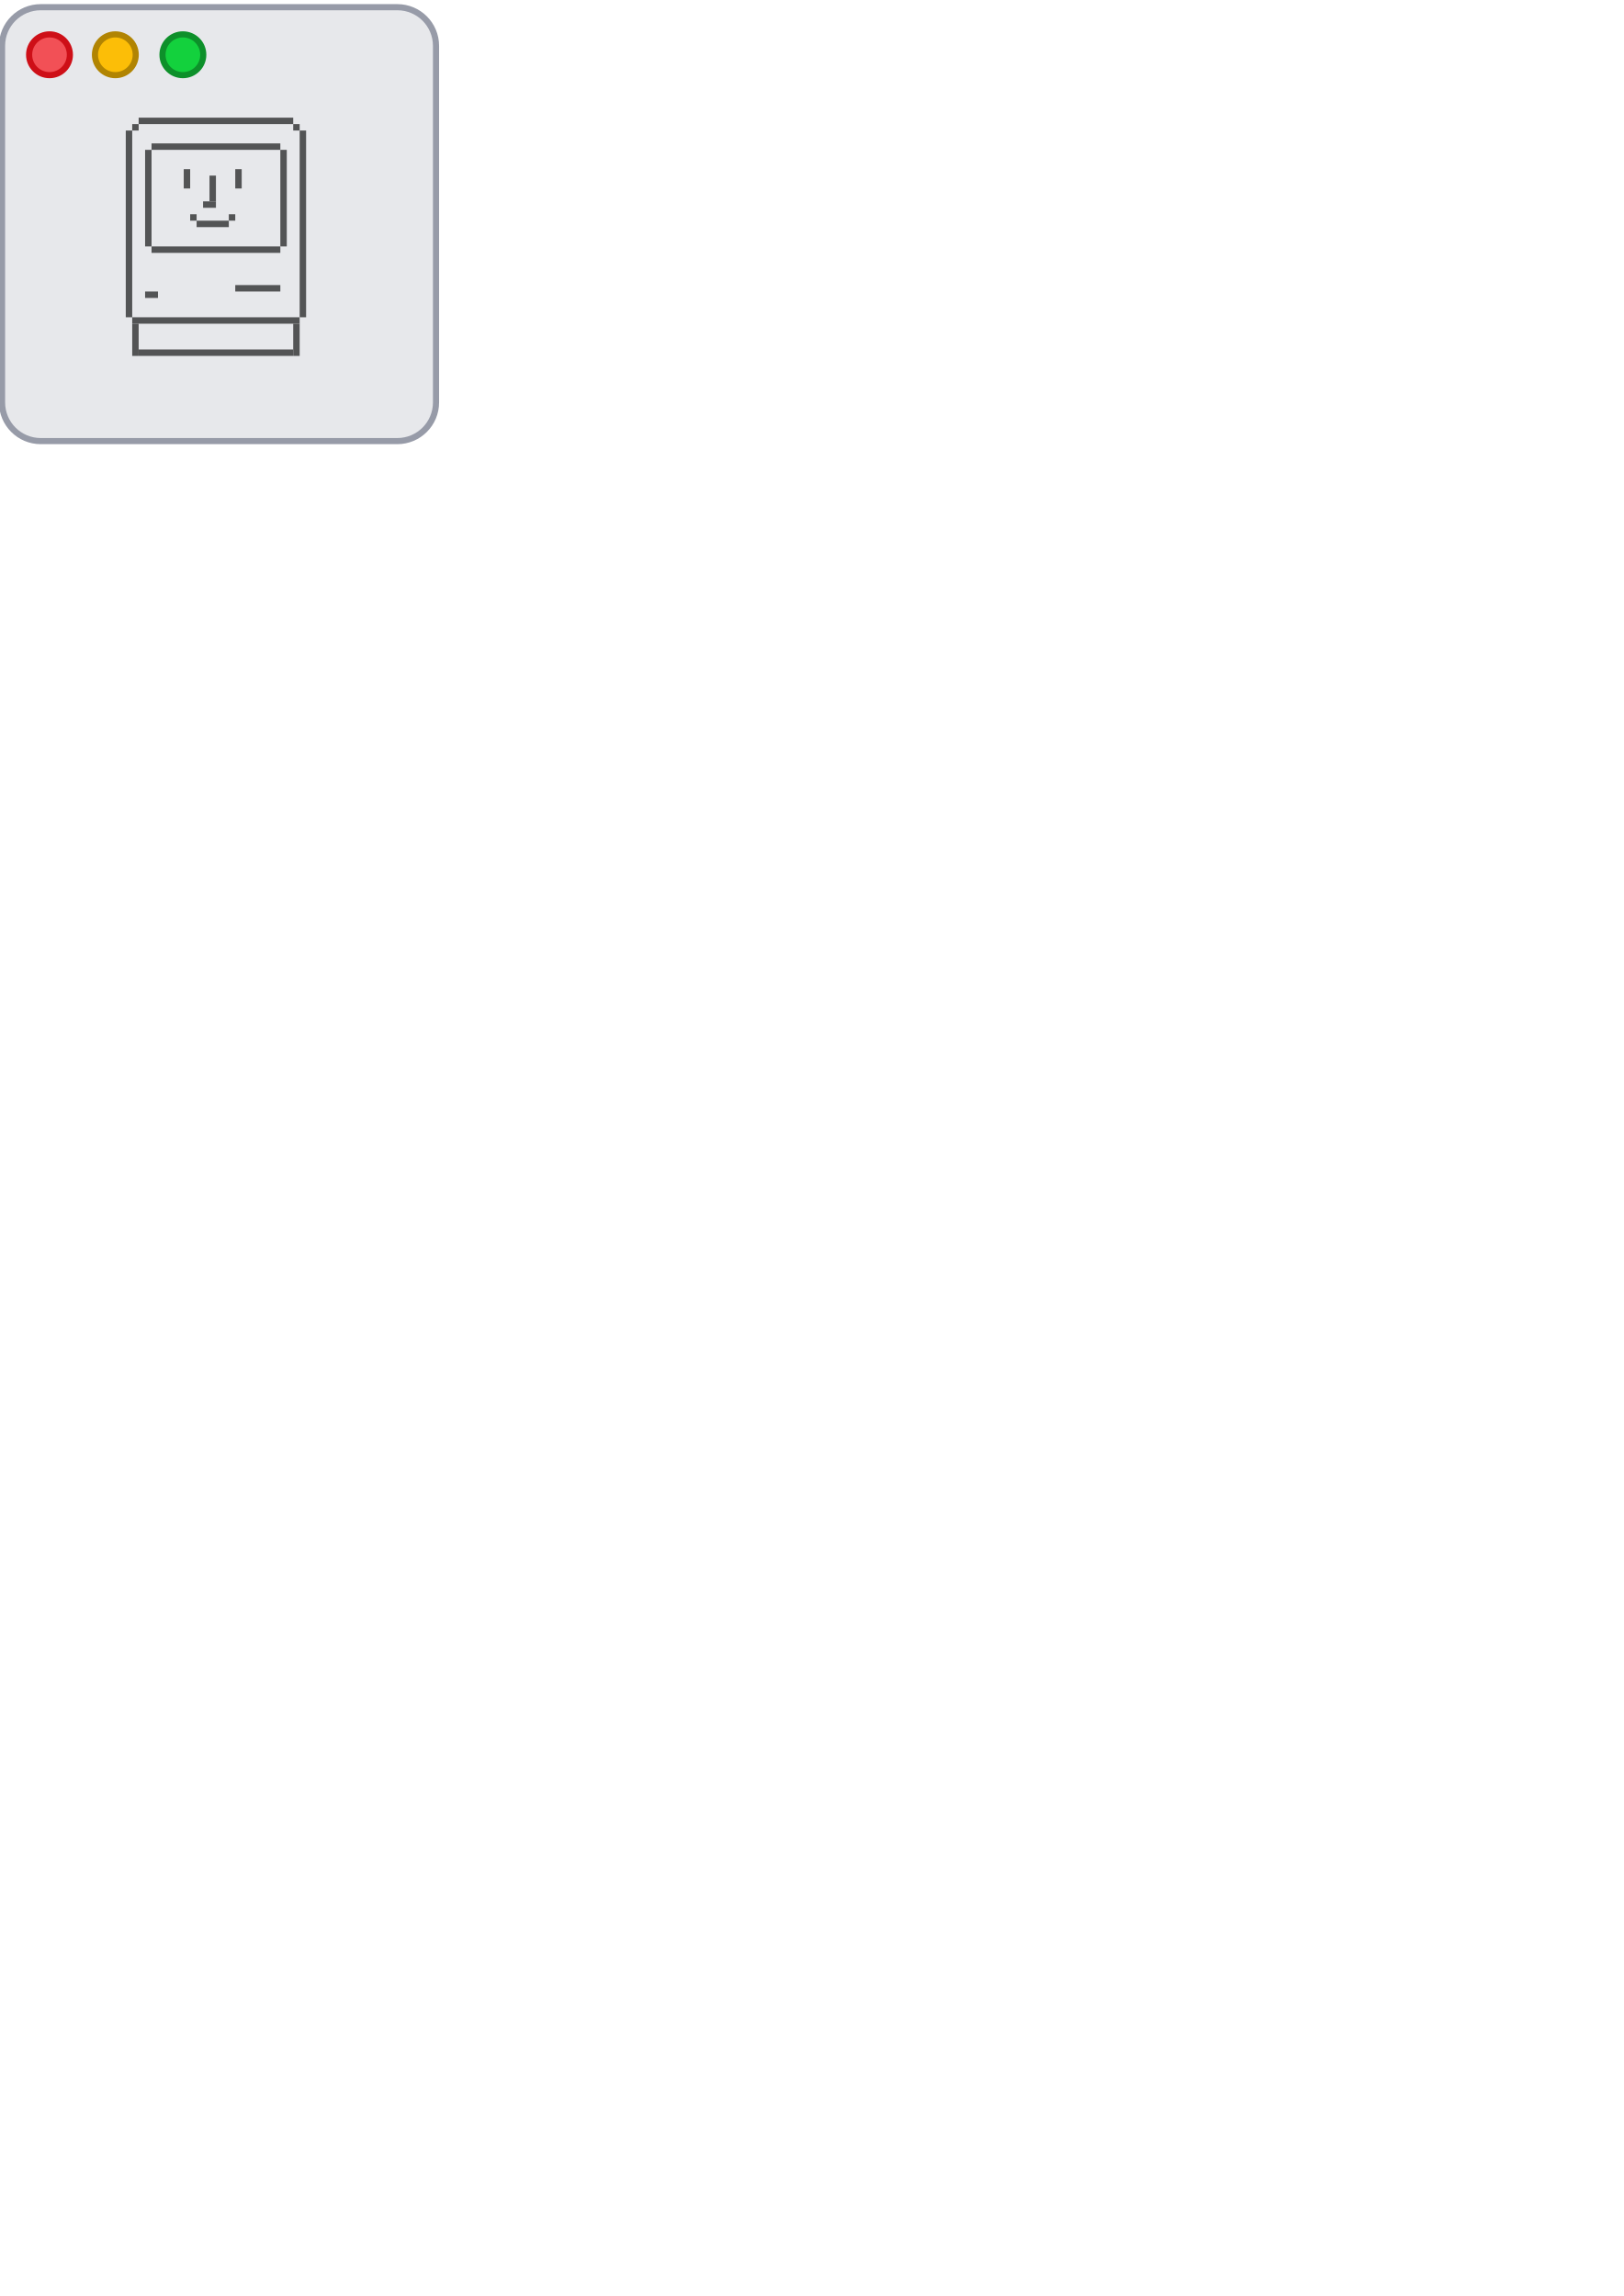
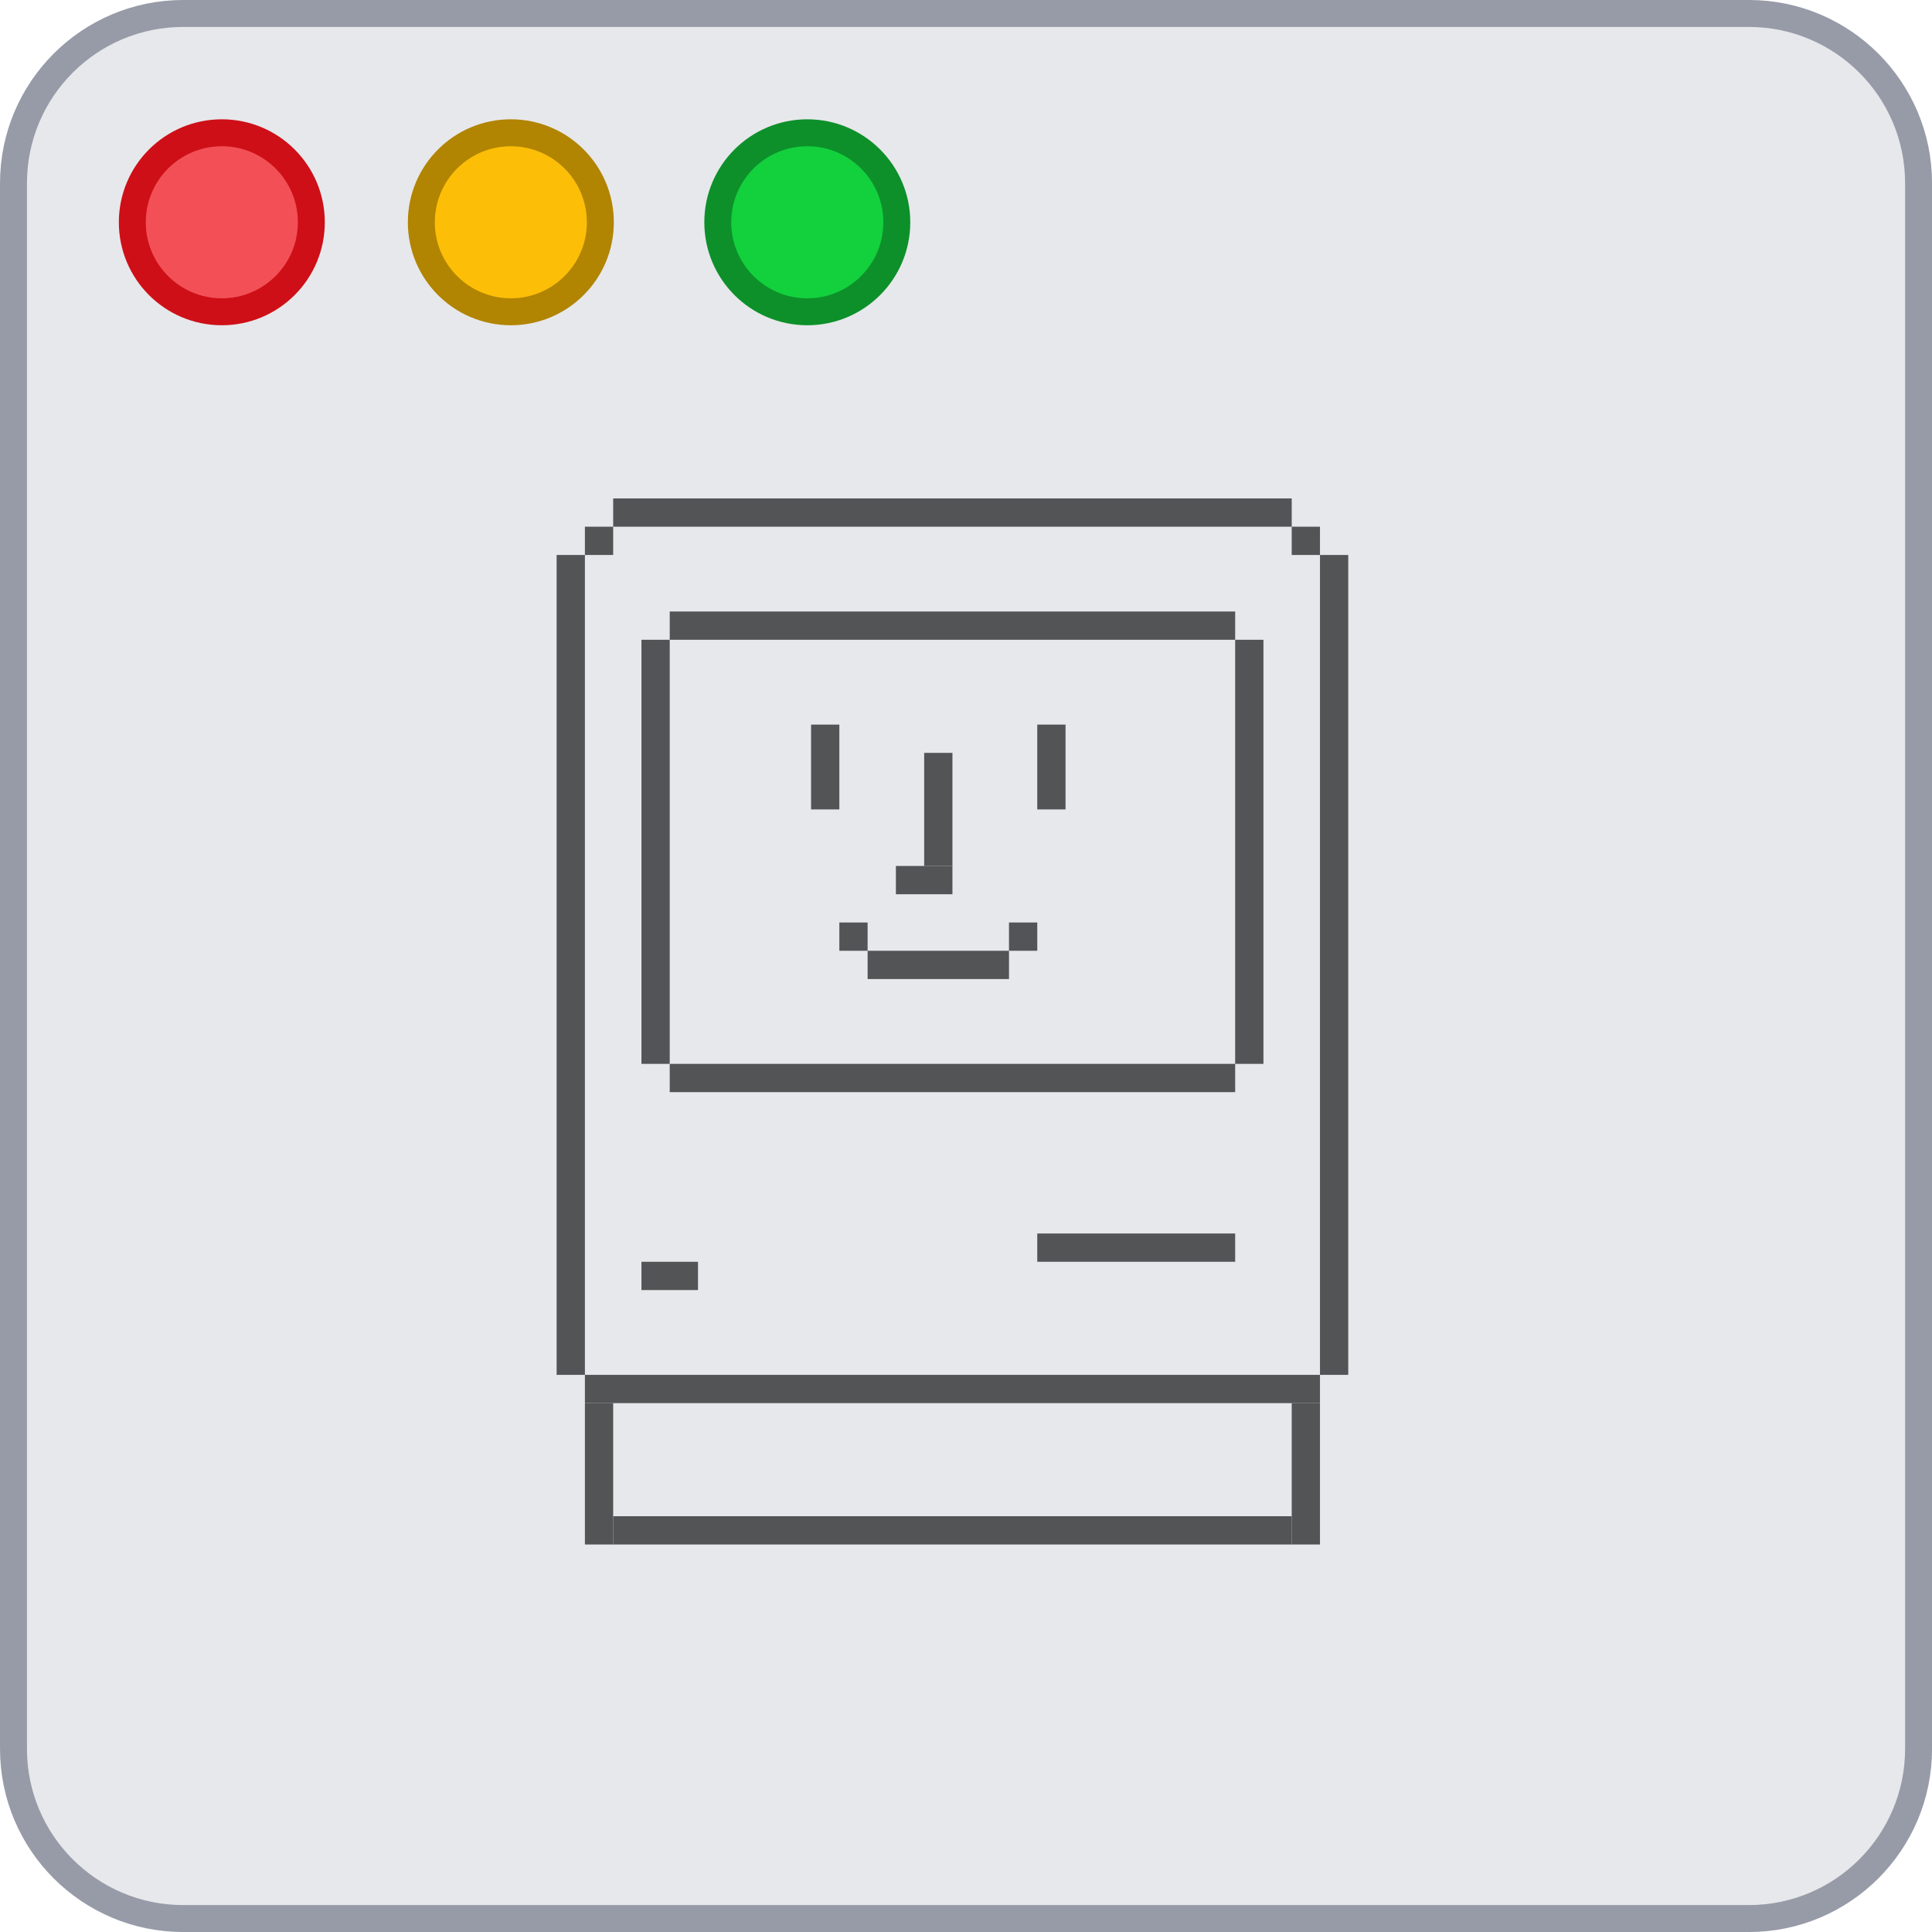
- <svg xmlns="http://www.w3.org/2000/svg" width="210mm" height="297mm" viewBox="0 0 210 297" version="1.1" id="svg8">
+ <svg xmlns="http://www.w3.org/2000/svg" width="56.92mm" height="56.92mm" viewBox="0 0 56.92 56.92" version="1.1" id="svg8">
  <defs id="defs2" />
-   <g id="layer1">
+   <g id="layer1" transform="translate(0.1322917,-0.534375)">
    <g id="g846">
      <rect ry="5" y="0.931" x="0.265" height="56.127" width="56.127" id="rect815" style="fill:#e7e8eb;fill-opacity:1;stroke:#979ba8;stroke-width:0.794;stroke-miterlimit:4;stroke-dasharray:none;stroke-opacity:1" />
      <circle r="2.637" cy="7.083" cx="6.403" id="path819" style="fill:#f25056;fill-opacity:1;stroke:#ce0f17;stroke-width:0.794;stroke-miterlimit:4;stroke-dasharray:none;stroke-opacity:1" />
      <circle style="fill:#fcbe07;fill-opacity:1;stroke:#b18402;stroke-width:0.794;stroke-miterlimit:4;stroke-dasharray:none;stroke-opacity:1" id="circle838" cx="14.918" cy="7.083" r="2.637" />
      <circle r="2.637" cy="7.083" cx="23.652" id="circle840" style="fill:#13d13d;fill-opacity:1;stroke:#0d902a;stroke-width:0.794;stroke-miterlimit:4;stroke-dasharray:none;stroke-opacity:1" />
    </g>
    <g id="g937" transform="matrix(0.6296298,0,0,0.6296298,-33.70989,5.636564)" style="opacity:0.637">
      <rect rx="2.5431316e-06" y="15.219" x="82.021" height="1.323" width="31.75" id="rect871" style="fill:#000000;fill-opacity:1;stroke:none;stroke-width:0.265;stroke-miterlimit:4;stroke-dasharray:none;stroke-opacity:1" />
      <rect rx="2.5431327e-06" y="16.542" x="80.698" height="1.323" width="1.323" id="rect873" style="fill:#000000;fill-opacity:1;stroke:none;stroke-width:0.265;stroke-miterlimit:4;stroke-dasharray:none;stroke-opacity:1" />
      <rect rx="2.5431327e-06" y="16.542" x="113.771" height="1.323" width="1.323" id="rect875" style="fill:#000000;fill-opacity:1;stroke:none;stroke-width:0.265;stroke-miterlimit:4;stroke-dasharray:none;stroke-opacity:1" />
      <rect rx="2.5431327e-06" y="17.865" x="115.094" height="38.365" width="1.323" id="rect877" style="fill:#000000;fill-opacity:1;stroke:none;stroke-width:0.265;stroke-miterlimit:4;stroke-dasharray:none;stroke-opacity:1" />
      <rect rx="2.5431327e-06" y="17.865" x="79.375" height="38.365" width="1.323" id="rect879" style="fill:#000000;fill-opacity:1;stroke:none;stroke-width:0.265;stroke-miterlimit:4;stroke-dasharray:none;stroke-opacity:1" />
      <rect rx="2.5431327e-06" y="21.833" x="83.344" height="19.844" width="1.323" id="rect881" style="fill:#000000;fill-opacity:1;stroke:none;stroke-width:0.265;stroke-miterlimit:4;stroke-dasharray:none;stroke-opacity:1" />
      <rect rx="2.5431327e-06" y="41.677" x="84.667" height="1.323" width="26.458" id="rect883" style="fill:#000000;fill-opacity:1;stroke:none;stroke-width:0.265;stroke-miterlimit:4;stroke-dasharray:none;stroke-opacity:1" />
      <rect rx="2.5431327e-06" y="20.51" x="84.667" height="1.323" width="26.458" id="rect885" style="fill:#000000;fill-opacity:1;stroke:none;stroke-width:0.265;stroke-miterlimit:4;stroke-dasharray:none;stroke-opacity:1" />
      <rect rx="2.5431327e-06" y="21.833" x="111.125" height="19.844" width="1.323" id="rect887" style="fill:#000000;fill-opacity:1;stroke:none;stroke-width:0.265;stroke-miterlimit:4;stroke-dasharray:none;stroke-opacity:1" />
      <rect rx="2.5431327e-06" y="25.802" x="91.281" height="3.969" width="1.323" id="rect889" style="fill:#000000;fill-opacity:1;stroke:none;stroke-width:0.265;stroke-miterlimit:4;stroke-dasharray:none;stroke-opacity:1" />
      <rect rx="2.5431327e-06" y="25.802" x="101.865" height="3.969" width="1.323" id="rect891" style="fill:#000000;fill-opacity:1;stroke:none;stroke-width:0.265;stroke-miterlimit:4;stroke-dasharray:none;stroke-opacity:1" />
      <rect rx="2.5431327e-06" y="32.417" x="95.25" height="1.323" width="2.646" id="rect893" style="fill:#000000;fill-opacity:1;stroke:none;stroke-width:0.265;stroke-miterlimit:4;stroke-dasharray:none;stroke-opacity:1" />
      <rect rx="2.5431327e-06" y="27.125" x="96.573" height="5.292" width="1.323" id="rect895" style="fill:#000000;fill-opacity:1;stroke:none;stroke-width:0.265;stroke-miterlimit:4;stroke-dasharray:none;stroke-opacity:1" />
      <rect rx="2.5431327e-06" y="35.062" x="92.604" height="1.323" width="1.323" id="rect897" style="fill:#000000;fill-opacity:1;stroke:none;stroke-width:0.265;stroke-miterlimit:4;stroke-dasharray:none;stroke-opacity:1" />
      <rect rx="2.5431327e-06" y="35.062" x="100.542" height="1.323" width="1.323" id="rect899" style="fill:#000000;fill-opacity:1;stroke:none;stroke-width:0.265;stroke-miterlimit:4;stroke-dasharray:none;stroke-opacity:1" />
      <rect rx="2.5431327e-06" y="36.385" x="93.927" height="1.323" width="6.615" id="rect901" style="fill:#000000;fill-opacity:1;stroke:none;stroke-width:0.265;stroke-miterlimit:4;stroke-dasharray:none;stroke-opacity:1" />
      <rect rx="2.5431327e-06" y="50.938" x="83.344" height="1.323" width="2.646" id="rect903" style="fill:#000000;fill-opacity:1;stroke:none;stroke-width:0.265;stroke-miterlimit:4;stroke-dasharray:none;stroke-opacity:1" />
      <rect rx="2.5431327e-06" y="49.615" x="101.865" height="1.323" width="9.26" id="rect905" style="fill:#000000;fill-opacity:1;stroke:none;stroke-width:0.265;stroke-miterlimit:4;stroke-dasharray:none;stroke-opacity:1" />
      <rect rx="2.5431327e-06" y="56.229" x="80.698" height="1.323" width="34.396" id="rect907" style="fill:#000000;fill-opacity:1;stroke:none;stroke-width:0.265;stroke-miterlimit:4;stroke-dasharray:none;stroke-opacity:1" />
      <rect rx="2.5431327e-06" y="57.552" x="80.698" height="6.615" width="1.323" id="rect909" style="fill:#000000;fill-opacity:1;stroke:none;stroke-width:0.296;stroke-miterlimit:4;stroke-dasharray:none;stroke-opacity:1" />
      <rect rx="2.5431327e-06" y="62.844" x="82.021" height="1.323" width="31.75" id="rect911" style="fill:#000000;fill-opacity:1;stroke:none;stroke-width:0.265;stroke-miterlimit:4;stroke-dasharray:none;stroke-opacity:1" />
      <rect rx="2.5431327e-06" y="57.552" x="113.771" height="6.615" width="1.323" id="rect913" style="fill:#000000;fill-opacity:1;stroke:none;stroke-width:0.265;stroke-miterlimit:4;stroke-dasharray:none;stroke-opacity:1" />
    </g>
  </g>
</svg>
